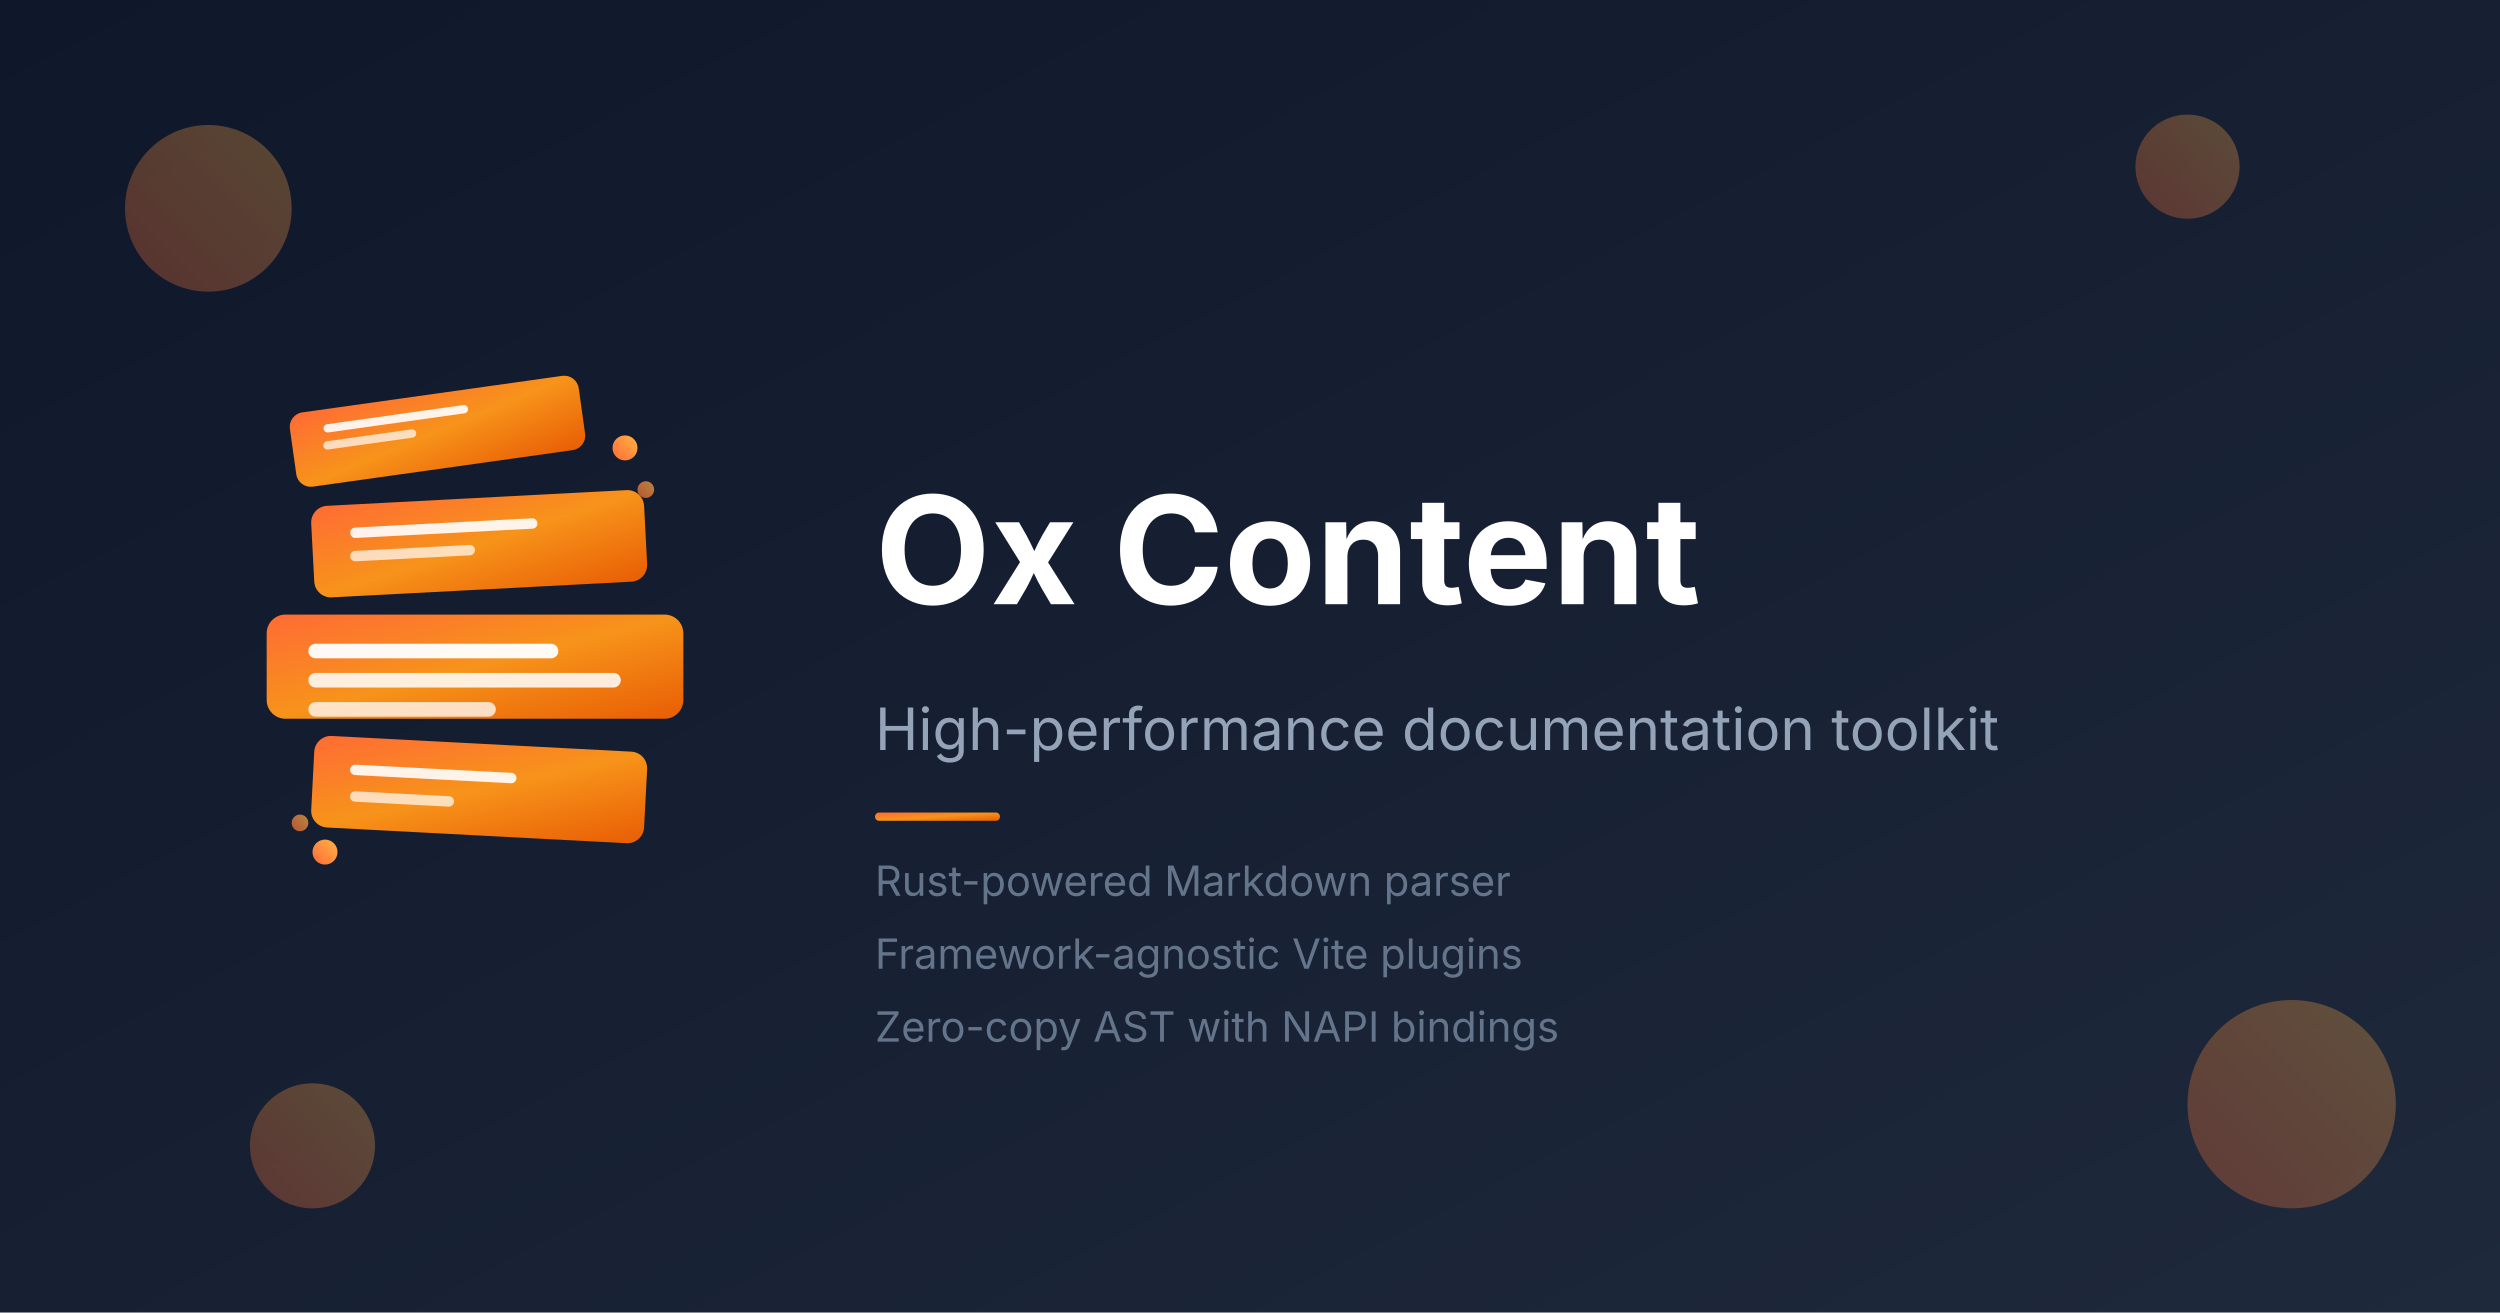
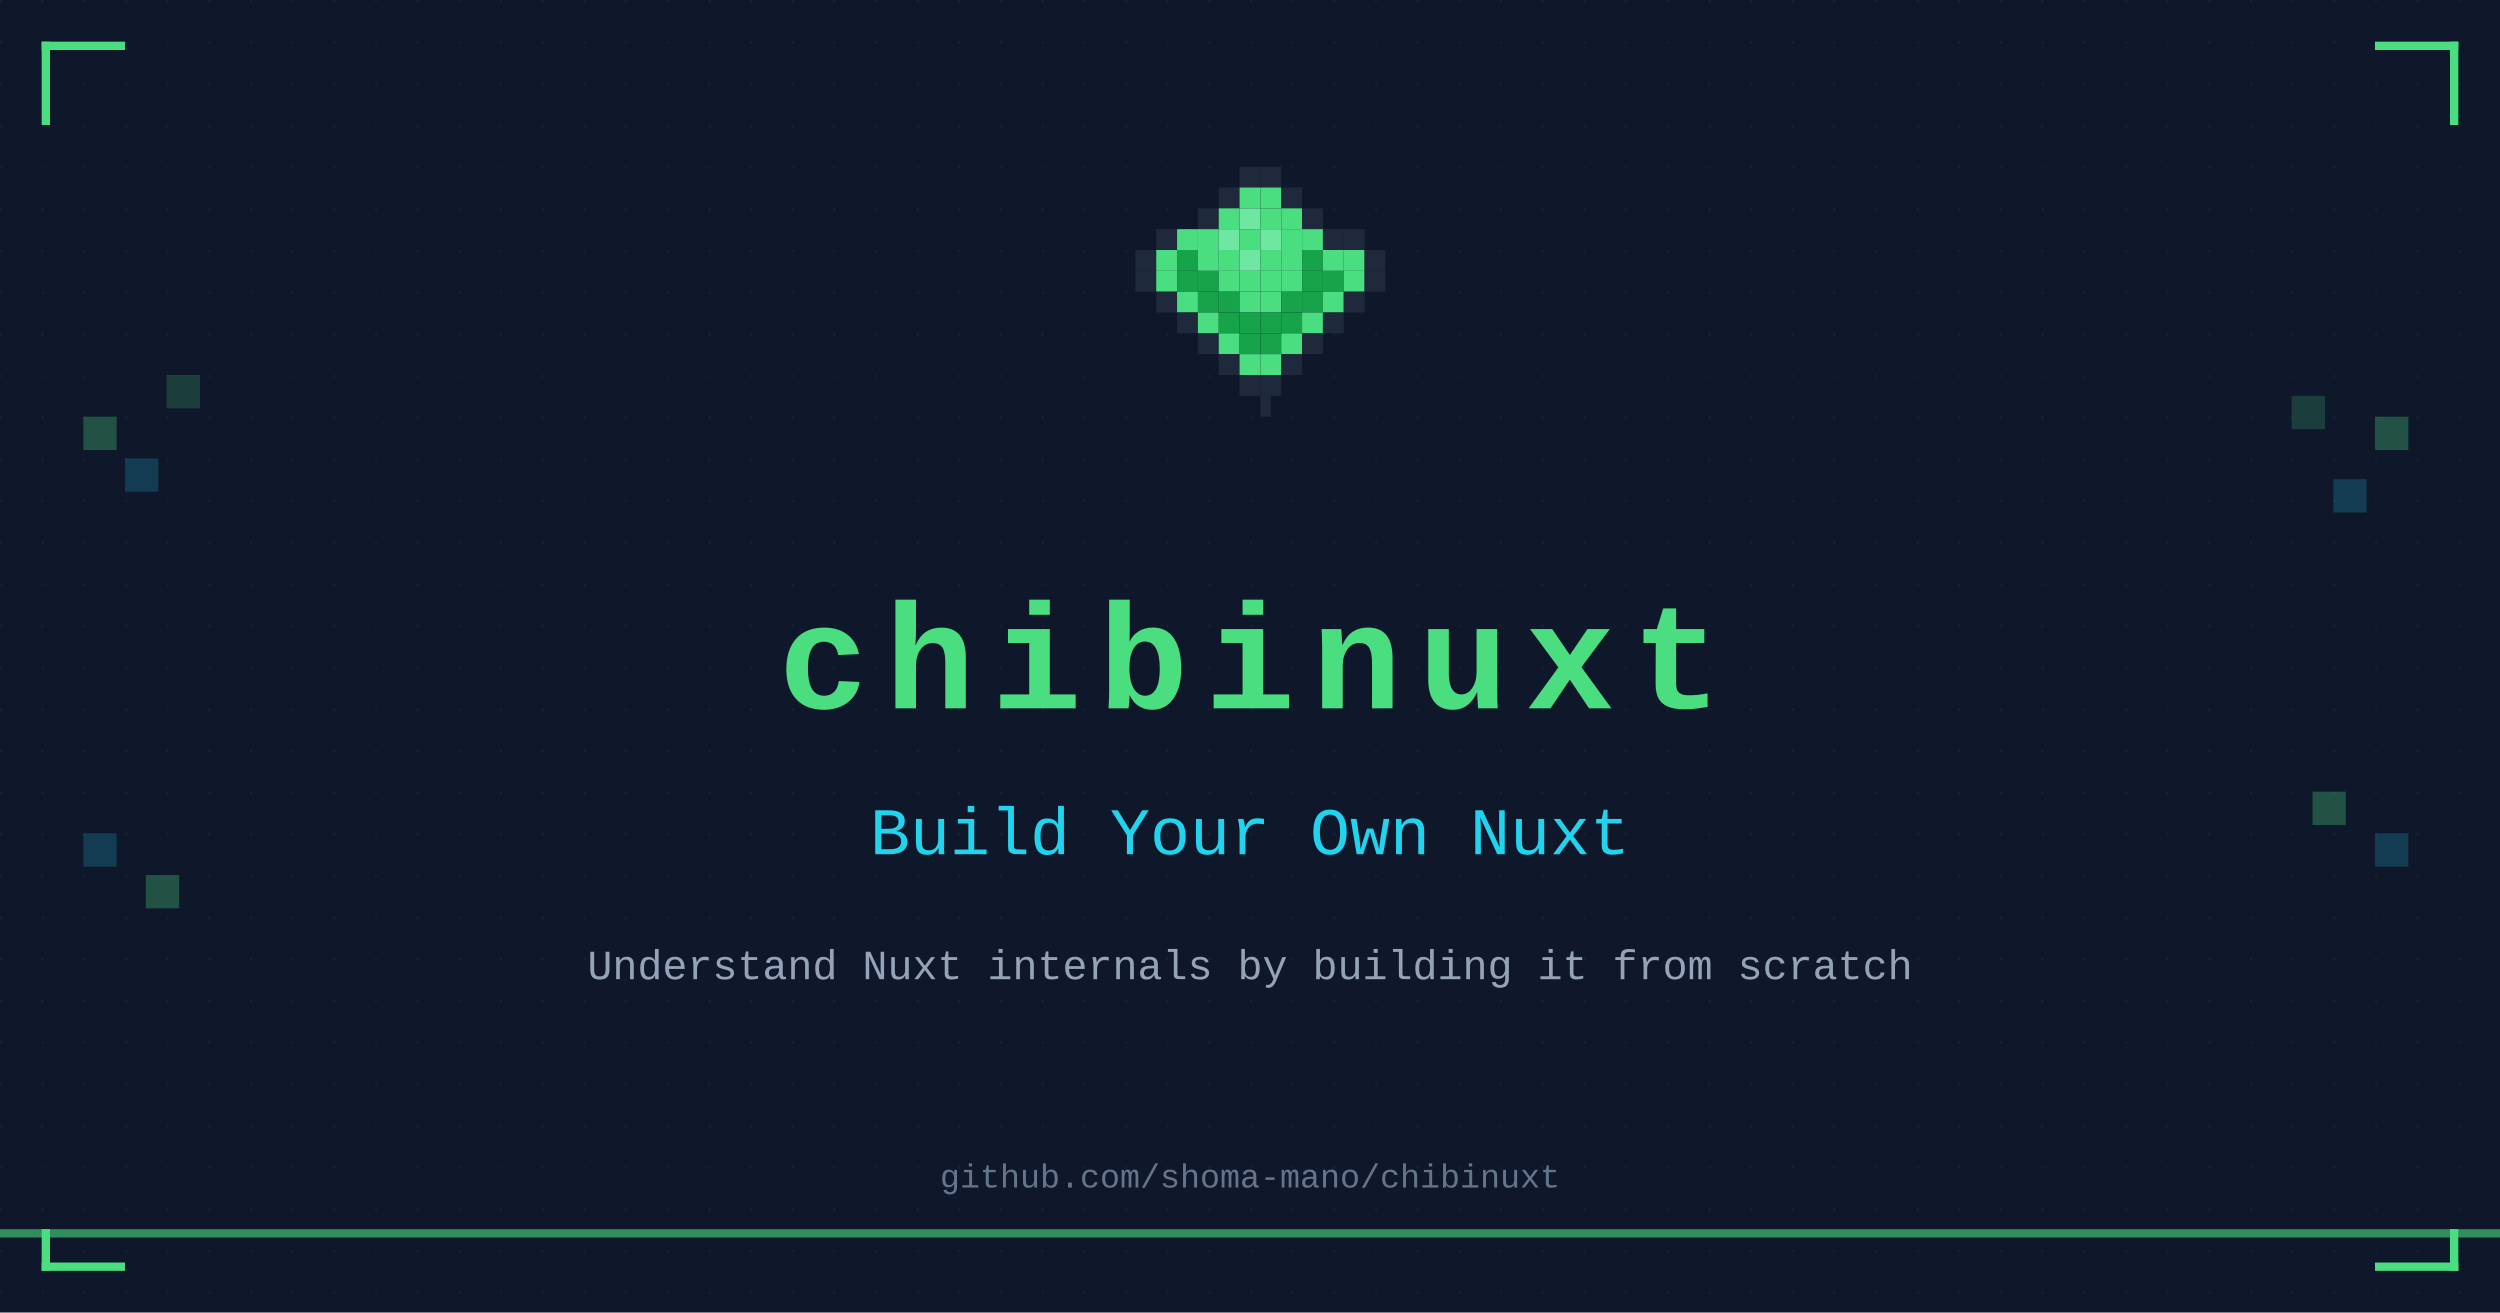
- <svg xmlns="http://www.w3.org/2000/svg" viewBox="0 0 1200 630" width="1200" height="630">
+ <svg xmlns="http://www.w3.org/2000/svg" width="1200" height="630" viewBox="0 0 1200 630" fill="none">
  <defs>
-     <linearGradient id="bgGrad" x1="0%" y1="0%" x2="100%" y2="100%">
-       <stop offset="0%" style="stop-color:#0f172a" />
-       <stop offset="100%" style="stop-color:#1e293b" />
-     </linearGradient>
-     <linearGradient id="oxGrad" x1="0%" y1="0%" x2="100%" y2="100%">
-       <stop offset="0%" style="stop-color:#ff6b35" />
-       <stop offset="50%" style="stop-color:#f7931a" />
-       <stop offset="100%" style="stop-color:#e85d04" />
-     </linearGradient>
-     <linearGradient id="oxGrad2" x1="100%" y1="0%" x2="0%" y2="100%">
-       <stop offset="0%" style="stop-color:#ffb347" />
-       <stop offset="100%" style="stop-color:#ff6b35" />
+     <linearGradient id="leaf-gradient" x1="0%" y1="0%" x2="100%" y2="100%">
+       <stop offset="0%" style="stop-color:#4ade80" />
+       <stop offset="100%" style="stop-color:#16a34a" />
    </linearGradient>
  </defs>
-   <rect width="1200" height="630" fill="url(#bgGrad)" />
-   <g fill="url(#oxGrad2)" opacity="0.3">
-     <circle cx="100" cy="100" r="40" />
-     <circle cx="1100" cy="530" r="50" />
-     <circle cx="1050" cy="80" r="25" />
-     <circle cx="150" cy="550" r="30" />
+   <rect width="1200" height="630" fill="#0f172a" />
+   <defs>
+     <pattern id="pixel-grid" width="20" height="20" patternUnits="userSpaceOnUse">
+       <rect width="20" height="20" fill="transparent" />
+       <rect width="1" height="1" fill="#1e293b" />
+     </pattern>
+   </defs>
+   <rect width="1200" height="630" fill="url(#pixel-grid)" opacity="0.5" />
+   <rect x="40" y="200" width="16" height="16" fill="#4ade80" opacity="0.3" />
+   <rect x="60" y="220" width="16" height="16" fill="#22d3ee" opacity="0.2" />
+   <rect x="80" y="180" width="16" height="16" fill="#4ade80" opacity="0.2" />
+   <rect x="40" y="400" width="16" height="16" fill="#22d3ee" opacity="0.2" />
+   <rect x="70" y="420" width="16" height="16" fill="#4ade80" opacity="0.3" />
+   <rect x="1140" y="200" width="16" height="16" fill="#4ade80" opacity="0.3" />
+   <rect x="1120" y="230" width="16" height="16" fill="#22d3ee" opacity="0.2" />
+   <rect x="1100" y="190" width="16" height="16" fill="#4ade80" opacity="0.2" />
+   <rect x="1140" y="400" width="16" height="16" fill="#22d3ee" opacity="0.2" />
+   <rect x="1110" y="380" width="16" height="16" fill="#4ade80" opacity="0.3" />
+   <g transform="translate(540, 80) scale(0.25)">
+     <rect x="220" y="0" width="40" height="40" fill="#1e293b" />
+     <rect x="260" y="0" width="40" height="40" fill="#1e293b" />
+     <rect x="180" y="40" width="40" height="40" fill="#1e293b" />
+     <rect x="220" y="40" width="40" height="40" fill="#4ade80" />
+     <rect x="260" y="40" width="40" height="40" fill="#4ade80" />
+     <rect x="300" y="40" width="40" height="40" fill="#1e293b" />
+     <rect x="140" y="80" width="40" height="40" fill="#1e293b" />
+     <rect x="180" y="80" width="40" height="40" fill="#4ade80" />
+     <rect x="220" y="80" width="40" height="40" fill="#6ee7a0" />
+     <rect x="260" y="80" width="40" height="40" fill="#4ade80" />
+     <rect x="300" y="80" width="40" height="40" fill="#4ade80" />
+     <rect x="340" y="80" width="40" height="40" fill="#1e293b" />
+     <rect x="60" y="120" width="40" height="40" fill="#1e293b" />
+     <rect x="100" y="120" width="40" height="40" fill="#4ade80" />
+     <rect x="140" y="120" width="40" height="40" fill="#4ade80" />
+     <rect x="180" y="120" width="40" height="40" fill="#6ee7a0" />
+     <rect x="220" y="120" width="40" height="40" fill="#4ade80" />
+     <rect x="260" y="120" width="40" height="40" fill="#6ee7a0" />
+     <rect x="300" y="120" width="40" height="40" fill="#4ade80" />
+     <rect x="340" y="120" width="40" height="40" fill="#4ade80" />
+     <rect x="380" y="120" width="40" height="40" fill="#1e293b" />
+     <rect x="420" y="120" width="40" height="40" fill="#1e293b" />
+     <rect x="20" y="160" width="40" height="40" fill="#1e293b" />
+     <rect x="60" y="160" width="40" height="40" fill="#4ade80" />
+     <rect x="100" y="160" width="40" height="40" fill="#16a34a" />
+     <rect x="140" y="160" width="40" height="40" fill="#4ade80" />
+     <rect x="180" y="160" width="40" height="40" fill="#4ade80" />
+     <rect x="220" y="160" width="40" height="40" fill="#6ee7a0" />
+     <rect x="260" y="160" width="40" height="40" fill="#4ade80" />
+     <rect x="300" y="160" width="40" height="40" fill="#4ade80" />
+     <rect x="340" y="160" width="40" height="40" fill="#16a34a" />
+     <rect x="380" y="160" width="40" height="40" fill="#4ade80" />
+     <rect x="420" y="160" width="40" height="40" fill="#4ade80" />
+     <rect x="460" y="160" width="40" height="40" fill="#1e293b" />
+     <rect x="20" y="200" width="40" height="40" fill="#1e293b" />
+     <rect x="60" y="200" width="40" height="40" fill="#4ade80" />
+     <rect x="100" y="200" width="40" height="40" fill="#16a34a" />
+     <rect x="140" y="200" width="40" height="40" fill="#16a34a" />
+     <rect x="180" y="200" width="40" height="40" fill="#4ade80" />
+     <rect x="220" y="200" width="40" height="40" fill="#4ade80" />
+     <rect x="260" y="200" width="40" height="40" fill="#4ade80" />
+     <rect x="300" y="200" width="40" height="40" fill="#4ade80" />
+     <rect x="340" y="200" width="40" height="40" fill="#16a34a" />
+     <rect x="380" y="200" width="40" height="40" fill="#16a34a" />
+     <rect x="420" y="200" width="40" height="40" fill="#4ade80" />
+     <rect x="460" y="200" width="40" height="40" fill="#1e293b" />
+     <rect x="60" y="240" width="40" height="40" fill="#1e293b" />
+     <rect x="100" y="240" width="40" height="40" fill="#4ade80" />
+     <rect x="140" y="240" width="40" height="40" fill="#16a34a" />
+     <rect x="180" y="240" width="40" height="40" fill="#16a34a" />
+     <rect x="220" y="240" width="40" height="40" fill="#4ade80" />
+     <rect x="260" y="240" width="40" height="40" fill="#4ade80" />
+     <rect x="300" y="240" width="40" height="40" fill="#16a34a" />
+     <rect x="340" y="240" width="40" height="40" fill="#16a34a" />
+     <rect x="380" y="240" width="40" height="40" fill="#4ade80" />
+     <rect x="420" y="240" width="40" height="40" fill="#1e293b" />
+     <rect x="100" y="280" width="40" height="40" fill="#1e293b" />
+     <rect x="140" y="280" width="40" height="40" fill="#4ade80" />
+     <rect x="180" y="280" width="40" height="40" fill="#16a34a" />
+     <rect x="220" y="280" width="40" height="40" fill="#16a34a" />
+     <rect x="260" y="280" width="40" height="40" fill="#16a34a" />
+     <rect x="300" y="280" width="40" height="40" fill="#16a34a" />
+     <rect x="340" y="280" width="40" height="40" fill="#4ade80" />
+     <rect x="380" y="280" width="40" height="40" fill="#1e293b" />
+     <rect x="140" y="320" width="40" height="40" fill="#1e293b" />
+     <rect x="180" y="320" width="40" height="40" fill="#4ade80" />
+     <rect x="220" y="320" width="40" height="40" fill="#16a34a" />
+     <rect x="260" y="320" width="40" height="40" fill="#16a34a" />
+     <rect x="300" y="320" width="40" height="40" fill="#4ade80" />
+     <rect x="340" y="320" width="40" height="40" fill="#1e293b" />
+     <rect x="180" y="360" width="40" height="40" fill="#1e293b" />
+     <rect x="220" y="360" width="40" height="40" fill="#4ade80" />
+     <rect x="260" y="360" width="40" height="40" fill="#4ade80" />
+     <rect x="300" y="360" width="40" height="40" fill="#1e293b" />
+     <rect x="220" y="400" width="40" height="40" fill="#1e293b" />
+     <rect x="260" y="400" width="40" height="40" fill="#1e293b" />
+     <rect x="260" y="440" width="20" height="40" fill="#1e293b" />
  </g>
-   <g transform="translate(100, 165)">
-     <rect x="40" y="24" width="140" height="36" rx="7" fill="url(#oxGrad)" transform="rotate(-8 110 42)" />
-     <circle cx="200" cy="50" r="6" fill="url(#oxGrad2)" />
-     <circle cx="210" cy="70" r="4" fill="url(#oxGrad2)" opacity="0.7" />
-     <rect x="50" y="74" width="160" height="44" rx="8" fill="url(#oxGrad)" transform="rotate(-3 130 96)" />
-     <rect x="28" y="130" width="200" height="50" rx="9" fill="url(#oxGrad)" />
-     <rect x="50" y="192" width="160" height="44" rx="8" fill="url(#oxGrad)" transform="rotate(3 130 214)" />
-     <circle cx="56" cy="244" r="6" fill="url(#oxGrad2)" />
-     <circle cx="44" cy="230" r="4" fill="url(#oxGrad2)" opacity="0.7" />
-     <g fill="#fff">
-       <rect x="55" y="34" width="70" height="4" rx="2" transform="rotate(-8 90 36)" opacity="0.9" />
-       <rect x="55" y="44" width="45" height="4" rx="2" transform="rotate(-8 77 46)" opacity="0.7" />
-       <rect x="68" y="86" width="90" height="5" rx="2.5" transform="rotate(-3 113 88)" opacity="0.9" />
-       <rect x="68" y="98" width="60" height="5" rx="2.5" transform="rotate(-3 98 100)" opacity="0.7" />
-       <rect x="48" y="144" width="120" height="7" rx="3.5" opacity="0.95" />
-       <rect x="48" y="158" width="150" height="7" rx="3.5" opacity="0.85" />
-       <rect x="48" y="172" width="90" height="7" rx="3.5" opacity="0.75" />
-       <rect x="68" y="204" width="80" height="5" rx="2.5" transform="rotate(3 108 206)" opacity="0.9" />
-       <rect x="68" y="216" width="50" height="5" rx="2.5" transform="rotate(3 93 218)" opacity="0.7" />
-     </g>
-   </g>
-   <text x="420" y="290" font-family="system-ui, -apple-system, sans-serif" font-size="72" font-weight="700" fill="#ffffff">
-     Ox Content
+   <text x="600" y="340" text-anchor="middle" font-family="'Courier New', 'Monaco', monospace" font-size="72" font-weight="bold" fill="#4ade80" letter-spacing="8">
+     chibinuxt
  </text>
-   <text x="420" y="360" font-family="system-ui, -apple-system, sans-serif" font-size="28" fill="#94a3b8">
-     High-performance documentation toolkit
+   <text x="600" y="410" text-anchor="middle" font-family="'Courier New', 'Monaco', monospace" font-size="32" fill="#22d3ee">
+     Build Your Own Nuxt
  </text>
-   <g font-family="system-ui, -apple-system, sans-serif" font-size="20" fill="#64748b">
-     <text x="420" y="430">Rust-powered Markdown parser</text>
-     <text x="420" y="465">Framework-agnostic Vite plugins</text>
-     <text x="420" y="500">Zero-copy AST with NAPI bindings</text>
-   </g>
-   <rect x="420" y="390" width="60" height="4" rx="2" fill="url(#oxGrad)" />
+   <text x="600" y="470" text-anchor="middle" font-family="'Courier New', 'Monaco', monospace" font-size="20" fill="#94a3b8">
+     Understand Nuxt internals by building it from scratch
+   </text>
+   <rect x="0" y="590" width="1200" height="4" fill="#4ade80" opacity="0.6" />
+   <text x="600" y="570" text-anchor="middle" font-family="'Courier New', 'Monaco', monospace" font-size="16" fill="#64748b">
+     github.com/shoma-mano/chibinuxt
+   </text>
+   <rect x="20" y="20" width="40" height="4" fill="#4ade80" />
+   <rect x="20" y="20" width="4" height="40" fill="#4ade80" />
+   <rect x="1140" y="20" width="40" height="4" fill="#4ade80" />
+   <rect x="1176" y="20" width="4" height="40" fill="#4ade80" />
+   <rect x="20" y="606" width="40" height="4" fill="#4ade80" />
+   <rect x="20" y="590" width="4" height="20" fill="#4ade80" />
+   <rect x="1140" y="606" width="40" height="4" fill="#4ade80" />
+   <rect x="1176" y="590" width="4" height="20" fill="#4ade80" />
</svg>
